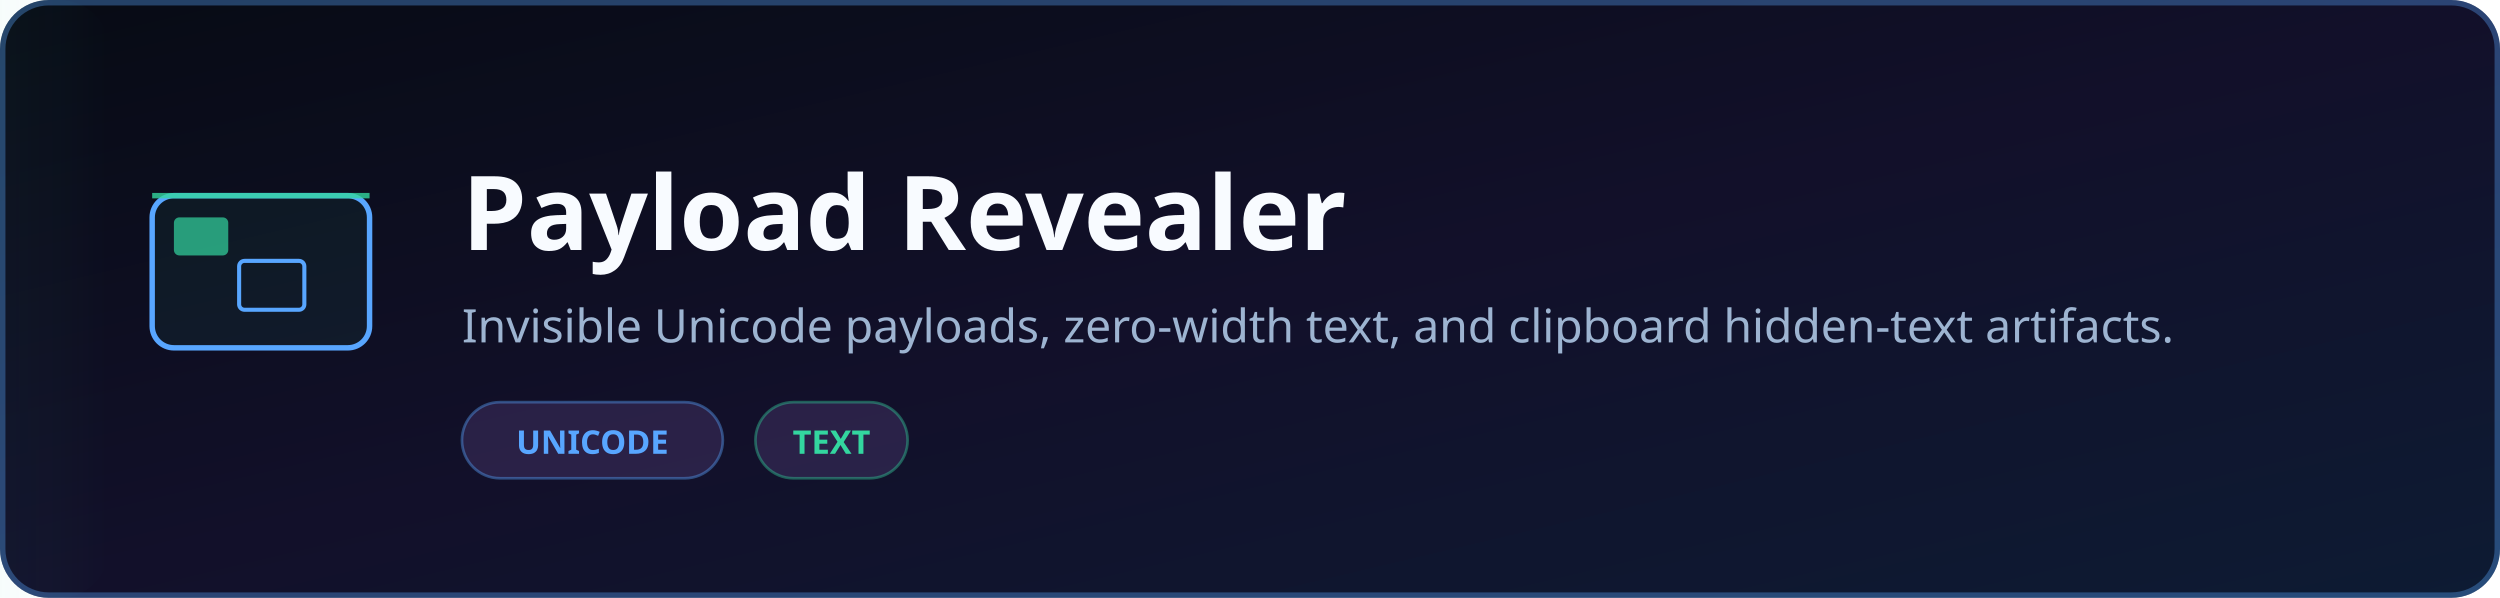
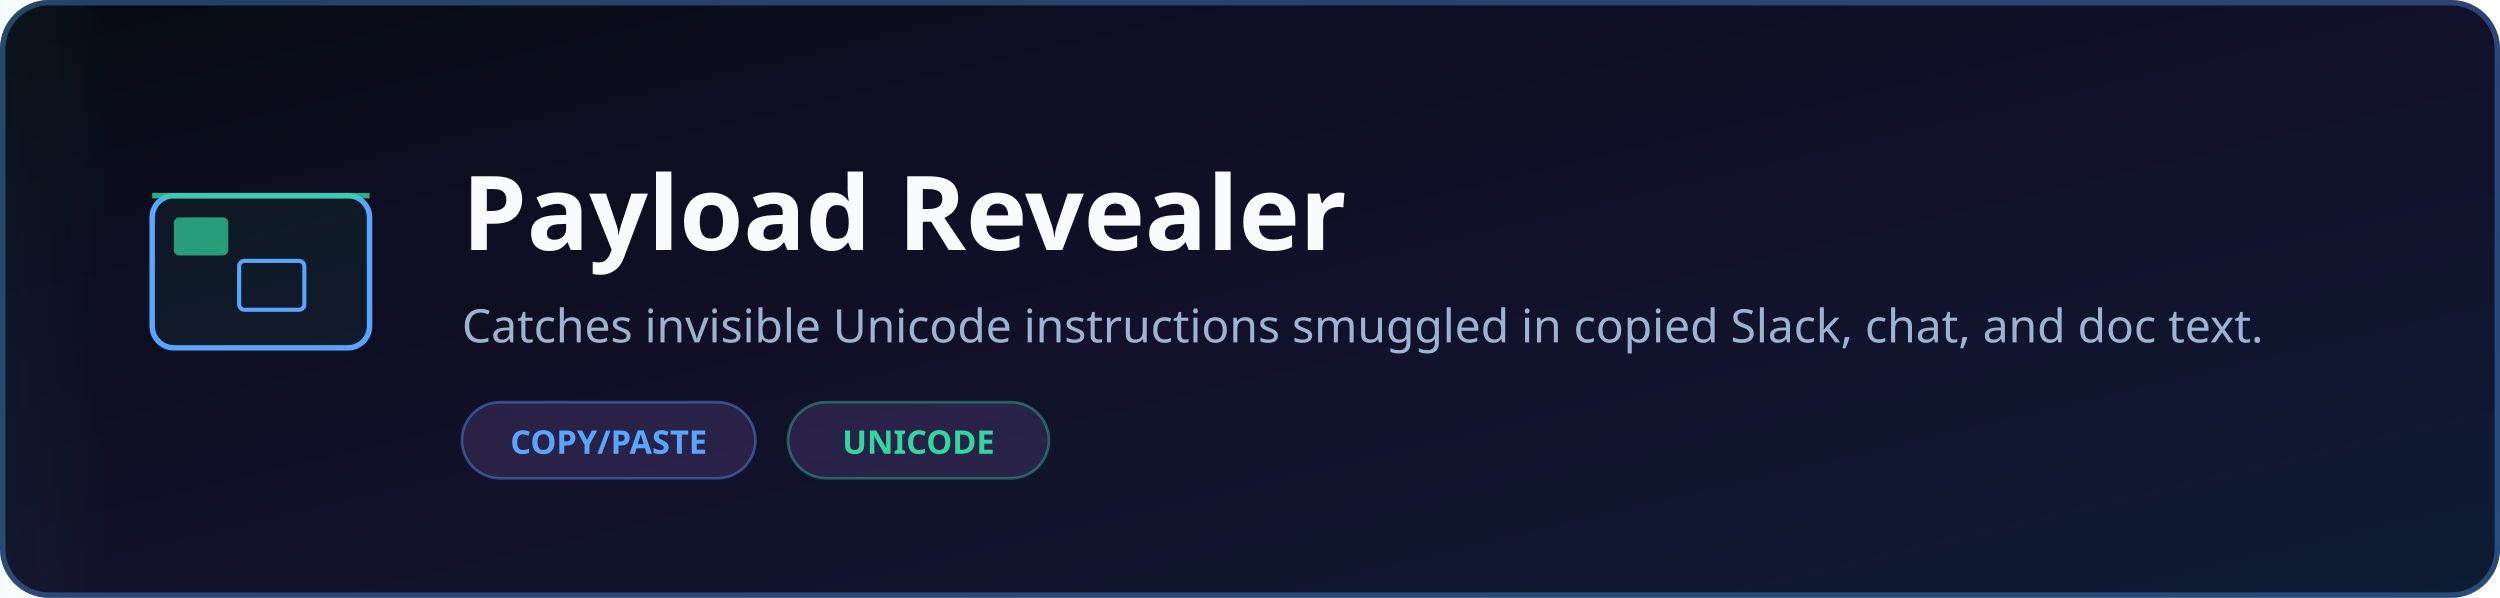
<svg xmlns="http://www.w3.org/2000/svg" width="920" height="220" viewBox="0 0 920 220" role="img" aria-label="Payload Revealer">
  <defs>
    <linearGradient id="bg" x1="0%" y1="0%" x2="100%" y2="100%">
      <stop offset="0%" stop-color="#070b14" />
      <stop offset="50%" stop-color="#12102a" />
      <stop offset="100%" stop-color="#0d1b33" />
    </linearGradient>
    <linearGradient id="accent" x1="0%" y1="0%" x2="100%" y2="0%">
      <stop offset="0%" stop-color="#58a6ff" />
      <stop offset="100%" stop-color="#33d69f" />
    </linearGradient>
    <linearGradient id="shimmer" x1="0%" y1="0%" x2="100%" y2="0%">
      <stop offset="0%" stop-color="#58a6ff" stop-opacity="0" />
      <stop offset="50%" stop-color="#58a6ff" stop-opacity="0.15" />
      <stop offset="100%" stop-color="#33d69f" stop-opacity="0" />
    </linearGradient>
  </defs>
  <rect width="920" height="220" rx="18" fill="url(#bg)" />
  <rect x="-200" y="0" width="240" height="220" rx="18" fill="url(#shimmer)" opacity="0.9">
    <animate attributeName="x" values="-240;920" dur="7s" repeatCount="indefinite" />
  </rect>
  <rect x="1" y="1" width="918" height="218" rx="17" fill="none" stroke="#58a6ff" stroke-width="2" opacity="0.35">
    <animate attributeName="opacity" values="0.35;0.65;0.35" dur="3s" repeatCount="indefinite" />
  </rect>
  <rect x="56" y="72" width="80" height="56" rx="8" fill="rgba(65,217,154,0.06)" stroke="#58a6ff" stroke-width="2">
    <animate attributeName="stroke-opacity" values="1;0.35;1" dur="2s" repeatCount="indefinite" />
  </rect>
  <rect x="64" y="80" width="20" height="14" rx="2" fill="#33d69f" opacity="0.7">
    <animate attributeName="opacity" values="0.7;0.2;0.7" dur="1.4s" repeatCount="indefinite" />
  </rect>
  <rect x="88" y="96" width="24" height="18" rx="2" fill="none" stroke="#58a6ff" stroke-width="1.5">
    <animate attributeName="y" values="96;104;96" dur="1.8s" repeatCount="indefinite" />
  </rect>
  <line x1="56" y1="72" x2="136" y2="72" stroke="#33d69f" stroke-width="2" opacity="0.8">
    <animateTransform attributeName="transform" type="translate" values="0 0; 0 56; 0 0" dur="2.5s" repeatCount="indefinite" />
  </line>
  <text x="170" y="92" fill="#f8fbff" font-family="Segoe UI, system-ui, sans-serif" font-size="38" font-weight="800">Payload Revealer</text>
-   <text x="170" y="126" fill="#9db4d1" font-family="Segoe UI, system-ui, sans-serif" font-size="17" font-weight="500">Invisible Unicode payloads, zero-width text, and clipboard hidden-text artifacts.</text>
-   <rect x="170" y="148" width="96" height="28" rx="14" fill="rgba(188,140,255,0.14)" stroke="#58a6ff66" stroke-width="1">
+   <text x="170" y="126" fill="#9db4d1" font-family="Segoe UI, system-ui, sans-serif" font-size="17" font-weight="500">Catches invisible Unicode instructions smuggled in copied Slack, chat, and doc text.</text>
+   <rect x="170" y="148" width="108" height="28" rx="14" fill="rgba(188,140,255,0.14)" stroke="#58a6ff66" stroke-width="1">
    <animate attributeName="opacity" values="1;0.75;1" dur="2.5s" begin="0s" repeatCount="indefinite" />
  </rect>
-   <text x="218" y="167" fill="#58a6ff" font-family="Segoe UI, system-ui, sans-serif" font-size="12" font-weight="700" text-anchor="middle">UNICODE</text>
-   <rect x="278" y="148" width="56" height="28" rx="14" fill="rgba(188,140,255,0.14)" stroke="#33d69f66" stroke-width="1">
+   <text x="224" y="167" fill="#58a6ff" font-family="Segoe UI, system-ui, sans-serif" font-size="12" font-weight="700" text-anchor="middle">COPY/PASTE</text>
+   <rect x="290" y="148" width="96" height="28" rx="14" fill="rgba(188,140,255,0.14)" stroke="#33d69f66" stroke-width="1">
    <animate attributeName="opacity" values="1;0.75;1" dur="2.5s" begin="0.3s" repeatCount="indefinite" />
  </rect>
-   <text x="306" y="167" fill="#33d69f" font-family="Segoe UI, system-ui, sans-serif" font-size="12" font-weight="700" text-anchor="middle">TEXT</text>
+   <text x="338" y="167" fill="#33d69f" font-family="Segoe UI, system-ui, sans-serif" font-size="12" font-weight="700" text-anchor="middle">UNICODE</text>
</svg>
